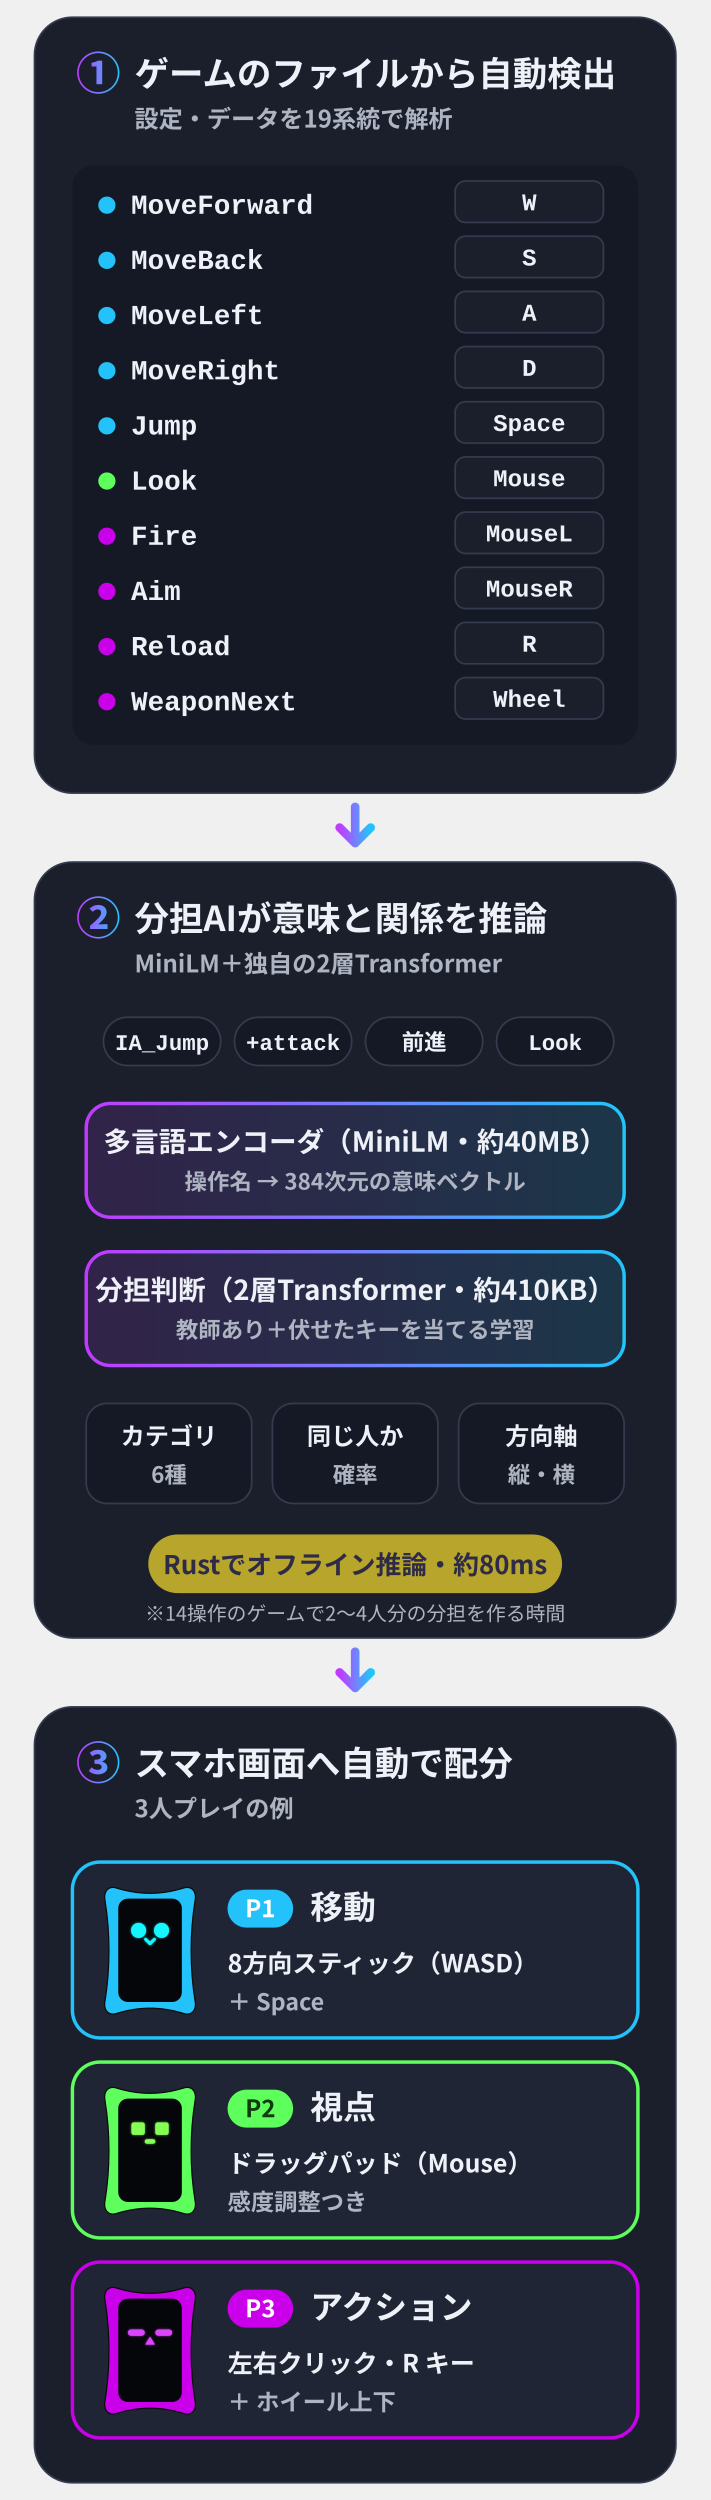
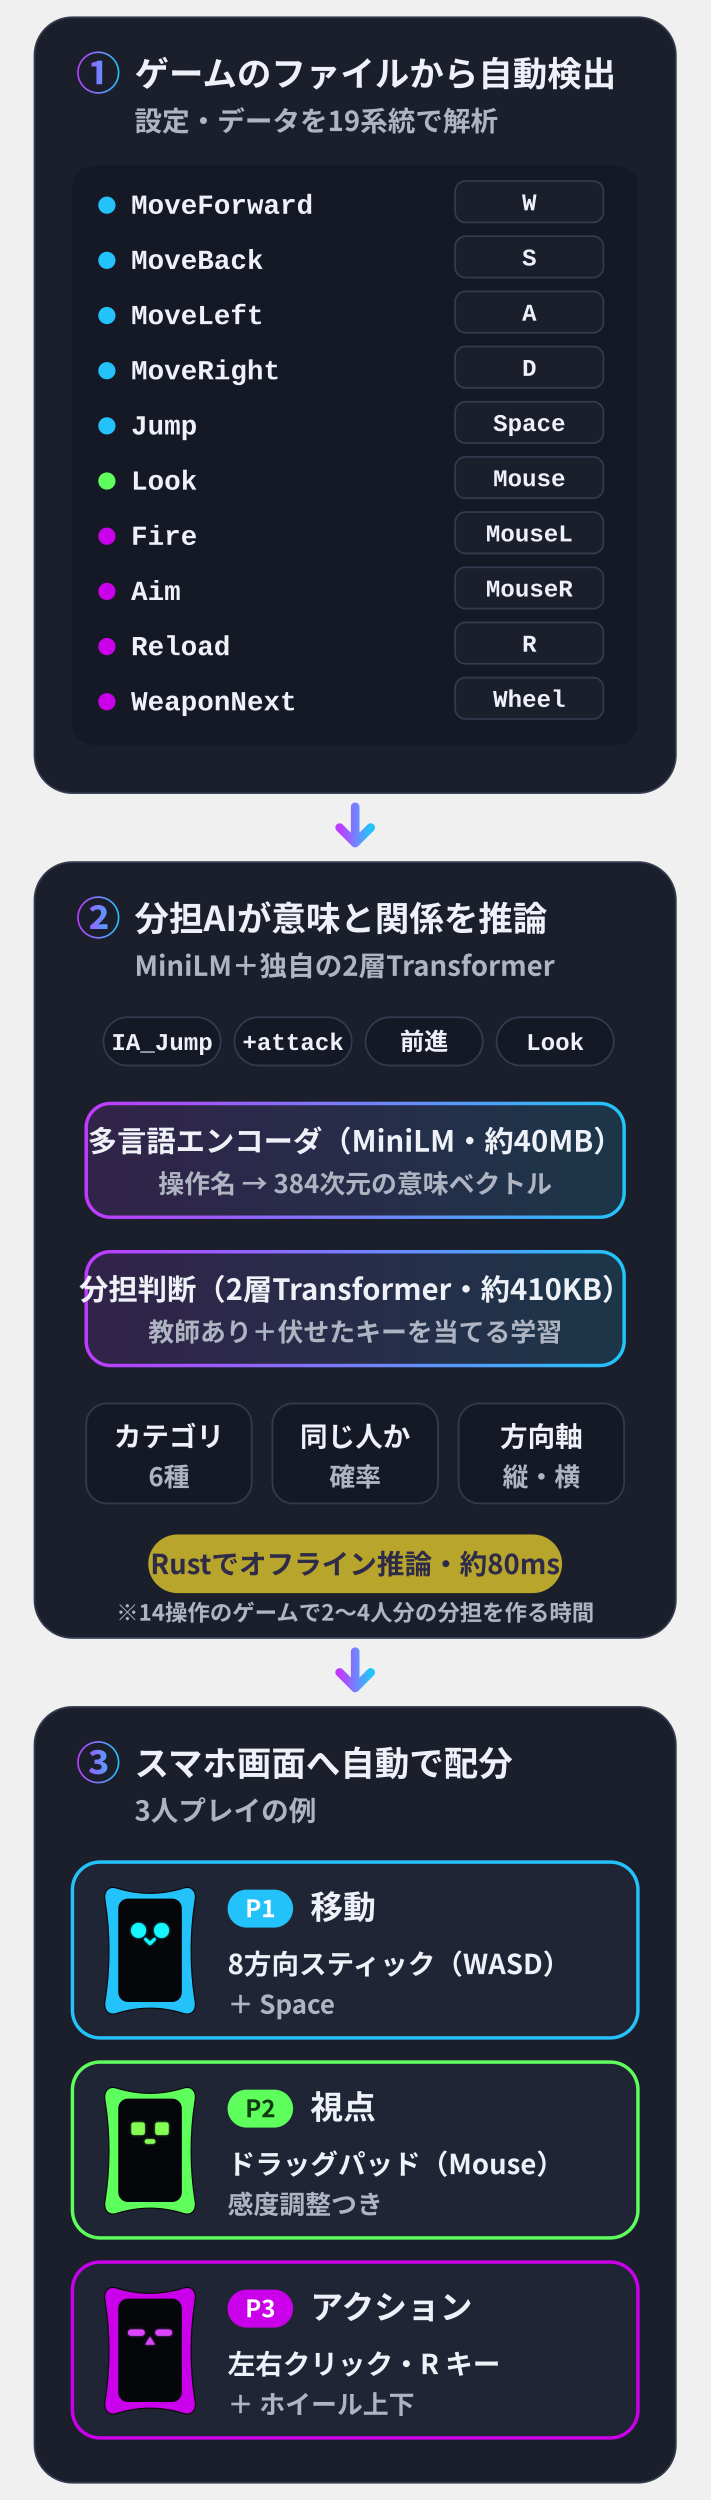
<svg xmlns="http://www.w3.org/2000/svg" viewBox="0 0 412 1450" width="412" height="1450" role="img">
  <defs>
    <filter id="glow" x="-30%" y="-30%" width="160%" height="160%">
      <feGaussianBlur stdDeviation="1.6" result="b" />
      <feMerge>
        <feMergeNode in="b" />
        <feMergeNode in="SourceGraphic" />
      </feMerge>
    </filter>
    <linearGradient id="brand" x1="0" y1="0" x2="1" y2="0">
      <stop offset="0" stop-color="#C03BFF" />
      <stop offset=".55" stop-color="#6F86FF" />
      <stop offset="1" stop-color="#22C4FA" />
    </linearGradient>
    <linearGradient id="bg" x1="0" y1="0" x2="1" y2="1">
      <stop offset="0" stop-color="#141827" />
      <stop offset="1" stop-color="#231B35" />
    </linearGradient>
    <style>
.jp{font-family:'Hiragino Sans','Hiragino Kaku Gothic ProN','Yu Gothic UI','Yu Gothic','Meiryo','Noto Sans JP','Noto Sans CJK JP',sans-serif}
.disp{font-family:Impact,Haettenschweiler,'Anton','Arial Narrow Bold','Arial Black',sans-serif}
+ .rnd{font-family:RcRounded,'Hiragino Maru Gothic ProN','Yu Gothic UI','Noto Sans JP',sans-serif}
+ .hand{font-family:RcHand,'Hiragino Maru Gothic ProN','Yu Gothic UI','Noto Sans JP',sans-serif}
.mono{font-family:ui-monospace,SFMono-Regular,'Cascadia Mono',Consolas,'Liberation Mono',monospace}

@keyframes bob{0%,100%{transform:translateY(0)}50%{transform:translateY(-5px)}}
@keyframes blink{0%,90%,100%{transform:scaleY(1)}94%{transform:scaleY(.12)}}
@keyframes flow{to{stroke-dashoffset:-28}}
@keyframes pulse{0%,100%{opacity:.55}50%{opacity:1}}
.bob{animation:bob 2.6s ease-in-out infinite}
.eyes{transform-box:fill-box;transform-origin:center;animation:blink 4.8s infinite}
.flow{stroke-dasharray:6 8;animation:flow 1.1s linear infinite}
.pulse{animation:pulse 2.4s ease-in-out infinite}
@media (prefers-reduced-motion:reduce){.bob,.eyes,.flow,.pulse{animation:none}}
</style>
  </defs>
  <g transform="translate(0 0)">
    <rect x="20" y="10" width="372" height="450" rx="22" fill="#1B1F2C" stroke="#343B4E" />
    <text x="44" y="52" class="jp" font-size="26" font-weight="900" fill="url(#brand)" text-anchor="start">①</text>
    <text x="78" y="50" class="jp" font-size="20" font-weight="900" fill="#EEF1F7" text-anchor="start">ゲームのファイルから自動検出</text>
-     <text x="78" y="74" class="jp" font-size="14" font-weight="600" fill="#AEB4C2" text-anchor="start">設定・データを19系統で解析</text>
+     <text x="78" y="76" class="jp" font-size="16" font-weight="700" fill="#AEB4C2" text-anchor="start">設定・データを19系統で解析</text>
  </g>
  <path d="M206.0 468V488M197.0 480l9 9 9-9" fill="none" stroke="url(#brand)" stroke-width="5" stroke-linecap="round" stroke-linejoin="round" />
  <g transform="translate(0 490)">
    <rect x="20" y="10" width="372" height="450" rx="22" fill="#1B1F2C" stroke="#343B4E" />
    <text x="44" y="52" class="jp" font-size="26" font-weight="900" fill="url(#brand)" text-anchor="start">②</text>
    <text x="78" y="50" class="jp" font-size="20" font-weight="900" fill="#EEF1F7" text-anchor="start">分担AIが意味と関係を推論</text>
-     <text x="78" y="74" class="jp" font-size="14" font-weight="600" fill="#AEB4C2" text-anchor="start">MiniLM＋独自の2層Transformer</text>
+     <text x="78" y="76" class="jp" font-size="16" font-weight="700" fill="#AEB4C2" text-anchor="start">MiniLM＋独自の2層Transformer</text>
  </g>
  <path d="M206.0 958V978M197.0 970l9 9 9-9" fill="none" stroke="url(#brand)" stroke-width="5" stroke-linecap="round" stroke-linejoin="round" />
  <g transform="translate(0 980)">
    <rect x="20" y="10" width="372" height="450" rx="22" fill="#1B1F2C" stroke="#343B4E" />
    <text x="44" y="52" class="jp" font-size="26" font-weight="900" fill="url(#brand)" text-anchor="start">③</text>
    <text x="78" y="50" class="jp" font-size="20" font-weight="900" fill="#EEF1F7" text-anchor="start">スマホ画面へ自動で配分</text>
-     <text x="78" y="74" class="jp" font-size="14" font-weight="600" fill="#AEB4C2" text-anchor="start">3人プレイの例</text>
+     <text x="78" y="76" class="jp" font-size="16" font-weight="700" fill="#AEB4C2" text-anchor="start">3人プレイの例</text>
  </g>
  <g transform="translate(0 0)">
    <rect x="42" y="96" width="328" height="336" rx="12" fill="#151925" />
    <circle cx="62" cy="119" r="5" fill="#24C2FA" />
    <text x="76" y="124" class="mono" font-size="16" font-weight="600" fill="#EEF1F7" text-anchor="start">MoveForward</text>
    <rect x="264" y="105" width="86" height="24" rx="6" fill="#1B1F2C" stroke="#343B4E" />
    <text x="307" y="122" class="mono" font-size="14" font-weight="700" fill="#EEF1F7" text-anchor="middle">W</text>
    <circle cx="62" cy="151" r="5" fill="#24C2FA" />
    <text x="76" y="156" class="mono" font-size="16" font-weight="600" fill="#EEF1F7" text-anchor="start">MoveBack</text>
    <rect x="264" y="137" width="86" height="24" rx="6" fill="#1B1F2C" stroke="#343B4E" />
    <text x="307" y="154" class="mono" font-size="14" font-weight="700" fill="#EEF1F7" text-anchor="middle">S</text>
    <circle cx="62" cy="183" r="5" fill="#24C2FA" />
    <text x="76" y="188" class="mono" font-size="16" font-weight="600" fill="#EEF1F7" text-anchor="start">MoveLeft</text>
    <rect x="264" y="169" width="86" height="24" rx="6" fill="#1B1F2C" stroke="#343B4E" />
    <text x="307" y="186" class="mono" font-size="14" font-weight="700" fill="#EEF1F7" text-anchor="middle">A</text>
    <circle cx="62" cy="215" r="5" fill="#24C2FA" />
    <text x="76" y="220" class="mono" font-size="16" font-weight="600" fill="#EEF1F7" text-anchor="start">MoveRight</text>
    <rect x="264" y="201" width="86" height="24" rx="6" fill="#1B1F2C" stroke="#343B4E" />
    <text x="307" y="218" class="mono" font-size="14" font-weight="700" fill="#EEF1F7" text-anchor="middle">D</text>
    <circle cx="62" cy="247" r="5" fill="#24C2FA" />
    <text x="76" y="252" class="mono" font-size="16" font-weight="600" fill="#EEF1F7" text-anchor="start">Jump</text>
    <rect x="264" y="233" width="86" height="24" rx="6" fill="#1B1F2C" stroke="#343B4E" />
    <text x="307" y="250" class="mono" font-size="14" font-weight="700" fill="#EEF1F7" text-anchor="middle">Space</text>
    <circle cx="62" cy="279" r="5" fill="#5EFF5D" />
    <text x="76" y="284" class="mono" font-size="16" font-weight="600" fill="#EEF1F7" text-anchor="start">Look</text>
    <rect x="264" y="265" width="86" height="24" rx="6" fill="#1B1F2C" stroke="#343B4E" />
    <text x="307" y="282" class="mono" font-size="14" font-weight="700" fill="#EEF1F7" text-anchor="middle">Mouse</text>
    <circle cx="62" cy="311" r="5" fill="#CB00EA" />
    <text x="76" y="316" class="mono" font-size="16" font-weight="600" fill="#EEF1F7" text-anchor="start">Fire</text>
    <rect x="264" y="297" width="86" height="24" rx="6" fill="#1B1F2C" stroke="#343B4E" />
    <text x="307" y="314" class="mono" font-size="14" font-weight="700" fill="#EEF1F7" text-anchor="middle">MouseL</text>
    <circle cx="62" cy="343" r="5" fill="#CB00EA" />
    <text x="76" y="348" class="mono" font-size="16" font-weight="600" fill="#EEF1F7" text-anchor="start">Aim</text>
    <rect x="264" y="329" width="86" height="24" rx="6" fill="#1B1F2C" stroke="#343B4E" />
    <text x="307" y="346" class="mono" font-size="14" font-weight="700" fill="#EEF1F7" text-anchor="middle">MouseR</text>
    <circle cx="62" cy="375" r="5" fill="#CB00EA" />
    <text x="76" y="380" class="mono" font-size="16" font-weight="600" fill="#EEF1F7" text-anchor="start">Reload</text>
    <rect x="264" y="361" width="86" height="24" rx="6" fill="#1B1F2C" stroke="#343B4E" />
    <text x="307" y="378" class="mono" font-size="14" font-weight="700" fill="#EEF1F7" text-anchor="middle">R</text>
    <circle cx="62" cy="407" r="5" fill="#CB00EA" />
    <text x="76" y="412" class="mono" font-size="16" font-weight="600" fill="#EEF1F7" text-anchor="start">WeaponNext</text>
    <rect x="264" y="393" width="86" height="24" rx="6" fill="#1B1F2C" stroke="#343B4E" />
    <text x="307" y="410" class="mono" font-size="14" font-weight="700" fill="#EEF1F7" text-anchor="middle">Wheel</text>
  </g>
  <g transform="translate(0 490)">
    <rect x="60" y="100" width="68" height="28" rx="14" fill="#151925" stroke="#343B4E" />
-     <text x="94" y="119" class="mono" font-size="13" font-weight="700" fill="#EEF1F7" text-anchor="middle">IA_Jump</text>
+     <text x="94" y="119" class="mono" font-size="14" font-weight="700" fill="#EEF1F7" text-anchor="middle">IA_Jump</text>
    <rect x="136" y="100" width="68" height="28" rx="14" fill="#151925" stroke="#343B4E" />
-     <text x="170" y="119" class="mono" font-size="13" font-weight="700" fill="#EEF1F7" text-anchor="middle">+attack</text>
+     <text x="170" y="119" class="mono" font-size="14" font-weight="700" fill="#EEF1F7" text-anchor="middle">+attack</text>
    <rect x="212" y="100" width="68" height="28" rx="14" fill="#151925" stroke="#343B4E" />
-     <text x="246" y="119" class="mono" font-size="13" font-weight="700" fill="#EEF1F7" text-anchor="middle">前進</text>
+     <text x="246" y="119" class="mono" font-size="14" font-weight="700" fill="#EEF1F7" text-anchor="middle">前進</text>
    <rect x="288" y="100" width="68" height="28" rx="14" fill="#151925" stroke="#343B4E" />
-     <text x="322" y="119" class="mono" font-size="13" font-weight="700" fill="#EEF1F7" text-anchor="middle">Look</text>
+     <text x="322" y="119" class="mono" font-size="14" font-weight="700" fill="#EEF1F7" text-anchor="middle">Look</text>
    <rect x="50" y="150" width="312" height="66" rx="14" fill="url(#brand)" opacity=".14" />
    <rect x="50" y="150" width="312" height="66" rx="14" fill="none" stroke="url(#brand)" stroke-width="2" />
-     <text x="206.0" y="178" class="jp" font-size="16" font-weight="900" fill="#EEF1F7" text-anchor="middle">多言語エンコーダ（MiniLM・約40MB）</text>
-     <text x="206.0" y="200" class="jp" font-size="13" font-weight="600" fill="#AEB4C2" text-anchor="middle">操作名 → 384次元の意味ベクトル</text>
+     <text x="206.0" y="178" class="jp" font-size="17" font-weight="900" fill="#EEF1F7" text-anchor="middle">多言語エンコーダ（MiniLM・約40MB）</text>
+     <text x="206.0" y="202" class="jp" font-size="15" font-weight="700" fill="#AEB4C2" text-anchor="middle">操作名 → 384次元の意味ベクトル</text>
    <rect x="50" y="236" width="312" height="66" rx="14" fill="url(#brand)" opacity=".14" />
    <rect x="50" y="236" width="312" height="66" rx="14" fill="none" stroke="url(#brand)" stroke-width="2" />
-     <text x="206.0" y="264" class="jp" font-size="16" font-weight="900" fill="#EEF1F7" text-anchor="middle">分担判断（2層Transformer・約410KB）</text>
-     <text x="206.0" y="286" class="jp" font-size="13" font-weight="600" fill="#AEB4C2" text-anchor="middle">教師あり＋伏せたキーを当てる学習</text>
+     <text x="206.0" y="264" class="jp" font-size="17" font-weight="900" fill="#EEF1F7" text-anchor="middle">分担判断（2層Transformer・約410KB）</text>
+     <text x="206.0" y="288" class="jp" font-size="15" font-weight="700" fill="#AEB4C2" text-anchor="middle">教師あり＋伏せたキーを当てる学習</text>
    <path d="M90 216V236" stroke="url(#brand)" stroke-width="2.5" class="flow" style="animation-delay:0.00s" />
    <path d="M148 216V236" stroke="url(#brand)" stroke-width="2.5" class="flow" style="animation-delay:0.15s" />
    <path d="M206 216V236" stroke="url(#brand)" stroke-width="2.5" class="flow" style="animation-delay:0.30s" />
    <path d="M264 216V236" stroke="url(#brand)" stroke-width="2.5" class="flow" style="animation-delay:0.45s" />
    <path d="M322 216V236" stroke="url(#brand)" stroke-width="2.5" class="flow" style="animation-delay:0.60s" />
    <rect x="50" y="324" width="96" height="58" rx="12" fill="#151925" stroke="#343B4E" />
-     <text x="98" y="348" class="jp" font-size="14" font-weight="800" fill="#EEF1F7" text-anchor="middle">カテゴリ</text>
-     <text x="98" y="370" class="jp" font-size="13" font-weight="600" fill="#AEB4C2" text-anchor="middle">6種</text>
+     <text x="98" y="349" class="jp" font-size="16" font-weight="800" fill="#EEF1F7" text-anchor="middle">カテゴリ</text>
+     <text x="98" y="372" class="jp" font-size="15" font-weight="700" fill="#AEB4C2" text-anchor="middle">6種</text>
    <rect x="158" y="324" width="96" height="58" rx="12" fill="#151925" stroke="#343B4E" />
-     <text x="206" y="348" class="jp" font-size="14" font-weight="800" fill="#EEF1F7" text-anchor="middle">同じ人か</text>
-     <text x="206" y="370" class="jp" font-size="13" font-weight="600" fill="#AEB4C2" text-anchor="middle">確率</text>
+     <text x="206" y="349" class="jp" font-size="16" font-weight="800" fill="#EEF1F7" text-anchor="middle">同じ人か</text>
+     <text x="206" y="372" class="jp" font-size="15" font-weight="700" fill="#AEB4C2" text-anchor="middle">確率</text>
    <rect x="266" y="324" width="96" height="58" rx="12" fill="#151925" stroke="#343B4E" />
-     <text x="314" y="348" class="jp" font-size="14" font-weight="800" fill="#EEF1F7" text-anchor="middle">方向軸</text>
-     <text x="314" y="370" class="jp" font-size="13" font-weight="600" fill="#AEB4C2" text-anchor="middle">縦・横</text>
+     <text x="314" y="349" class="jp" font-size="16" font-weight="800" fill="#EEF1F7" text-anchor="middle">方向軸</text>
+     <text x="314" y="372" class="jp" font-size="15" font-weight="700" fill="#AEB4C2" text-anchor="middle">縦・横</text>
    <rect x="86.0" y="400" width="240" height="34" rx="17" fill="#C9B42C" opacity=".9" />
-     <text x="206.0" y="423" class="jp" font-size="15" font-weight="900" fill="#2E2B48" text-anchor="middle">Rustでオフライン推論・約80ms</text>
-     <text x="206.0" y="450" class="jp" font-size="11.5" font-weight="500" fill="#AEB4C2" text-anchor="middle">※14操作のゲームで2〜4人分の分担を作る時間</text>
+     <text x="206.0" y="423" class="jp" font-size="16" font-weight="900" fill="#2E2B48" text-anchor="middle">Rustでオフライン推論・約80ms</text>
+     <text x="206.0" y="450" class="jp" font-size="13" font-weight="600" fill="#AEB4C2" text-anchor="middle">※14操作のゲームで2〜4人分の分担を作る時間</text>
  </g>
  <g transform="translate(0 980)">
    <rect x="42" y="100" width="328" height="102" rx="16" fill="#202535" stroke="#24C2FA" stroke-width="2" />
    <g transform="translate(61.4 113.0) scale(0.5125)">
      <g class="bob" style="animation-delay:0.00s">
        <path d="M12 4C38 12 62 12 88 4C97 1 103 8 101 18C95 55 95 95 101 132C103 142 97 149 88 146C62 138 38 138 12 146C3 149-3 142-1 132C5 95 5 55-1 18C-3 8 3 1 12 4Z" fill="#24C2FA" stroke="#0A0A0A" stroke-width="1.4" />
        <rect x="14" y="16" width="72" height="117" rx="11" fill="#05060A" />
        <g filter="url(#glow)" transform="translate(0 6)">
          <g class="eyes" style="animation-delay:0.00s">
            <circle cx="37" cy="46" r="8.5" fill="#19F6FF" />
            <circle cx="63" cy="46" r="8.5" fill="#19F6FF" />
          </g>
          <path d="M45 56l5 5 5-5" fill="none" stroke="#19F6FF" stroke-width="3.4" stroke-linecap="round" stroke-linejoin="round" />
        </g>
      </g>
    </g>
    <rect x="132" y="116" width="38" height="22" rx="11" fill="#24C2FA" />
    <text x="151" y="132" class="jp" font-size="14" font-weight="900" fill="#FFFFFF" text-anchor="middle">P1</text>
    <text x="180" y="133" class="jp" font-size="19" font-weight="900" fill="#EEF1F7" text-anchor="start">移動</text>
-     <text x="132" y="164" class="jp" font-size="14.5" font-weight="700" fill="#EEF1F7" text-anchor="start">8方向スティック（WASD）</text>
-     <text x="132" y="186" class="jp" font-size="13.5" font-weight="600" fill="#AEB4C2" text-anchor="start">＋ Space</text>
+     <text x="132" y="165" class="jp" font-size="16" font-weight="700" fill="#EEF1F7" text-anchor="start">8方向スティック（WASD）</text>
+     <text x="132" y="188" class="jp" font-size="15" font-weight="700" fill="#AEB4C2" text-anchor="start">＋ Space</text>
    <rect x="42" y="216" width="328" height="102" rx="16" fill="#202535" stroke="#5EFF5D" stroke-width="2" />
    <g transform="translate(61.4 229.0) scale(0.5125)">
      <g class="bob" style="animation-delay:0.40s">
        <path d="M12 4C38 12 62 12 88 4C97 1 103 8 101 18C95 55 95 95 101 132C103 142 97 149 88 146C62 138 38 138 12 146C3 149-3 142-1 132C5 95 5 55-1 18C-3 8 3 1 12 4Z" fill="#5EFF5D" stroke="#0A0A0A" stroke-width="1.4" />
        <rect x="14" y="16" width="72" height="117" rx="11" fill="#05060A" />
        <g filter="url(#glow)" transform="translate(0 6)">
          <g class="eyes" style="animation-delay:0.68s">
            <rect x="29" y="37" width="15" height="14" rx="2.5" fill="#86FF55" />
            <rect x="56" y="37" width="15" height="14" rx="2.5" fill="#86FF55" />
          </g>
          <rect x="44" y="56" width="12" height="5" rx="2.5" fill="#86FF55" />
        </g>
      </g>
    </g>
    <rect x="132" y="232" width="38" height="22" rx="11" fill="#5EFF5D" />
    <text x="151" y="248" class="jp" font-size="14" font-weight="900" fill="#103B10" text-anchor="middle">P2</text>
    <text x="180" y="249" class="jp" font-size="19" font-weight="900" fill="#EEF1F7" text-anchor="start">視点</text>
-     <text x="132" y="280" class="jp" font-size="14.5" font-weight="700" fill="#EEF1F7" text-anchor="start">ドラッグパッド（Mouse）</text>
-     <text x="132" y="302" class="jp" font-size="13.5" font-weight="600" fill="#AEB4C2" text-anchor="start">感度調整つき</text>
+     <text x="132" y="281" class="jp" font-size="16" font-weight="700" fill="#EEF1F7" text-anchor="start">ドラッグパッド（Mouse）</text>
+     <text x="132" y="304" class="jp" font-size="15" font-weight="700" fill="#AEB4C2" text-anchor="start">感度調整つき</text>
    <rect x="42" y="332" width="328" height="102" rx="16" fill="#202535" stroke="#CB00EA" stroke-width="2" />
    <g transform="translate(61.4 345.0) scale(0.5125)">
      <g class="bob" style="animation-delay:0.80s">
        <path d="M12 4C38 12 62 12 88 4C97 1 103 8 101 18C95 55 95 95 101 132C103 142 97 149 88 146C62 138 38 138 12 146C3 149-3 142-1 132C5 95 5 55-1 18C-3 8 3 1 12 4Z" fill="#CB00EA" stroke="#0A0A0A" stroke-width="1.4" />
        <rect x="14" y="16" width="72" height="117" rx="11" fill="#05060A" />
        <g filter="url(#glow)" transform="translate(0 6)">
          <g class="eyes" style="animation-delay:1.36s">
            <rect x="25" y="45" width="19" height="7" rx="3.5" fill="#DC45FF" />
            <rect x="56" y="45" width="19" height="7" rx="3.5" fill="#DC45FF" />
          </g>
          <path d="M50 53l-5.5 9h11z" fill="#DC45FF" />
        </g>
      </g>
    </g>
    <rect x="132" y="348" width="38" height="22" rx="11" fill="#CB00EA" />
    <text x="151" y="364" class="jp" font-size="14" font-weight="900" fill="#FFFFFF" text-anchor="middle">P3</text>
    <text x="180" y="365" class="jp" font-size="19" font-weight="900" fill="#EEF1F7" text-anchor="start">アクション</text>
-     <text x="132" y="396" class="jp" font-size="14.5" font-weight="700" fill="#EEF1F7" text-anchor="start">左右クリック・R キー</text>
-     <text x="132" y="418" class="jp" font-size="13.5" font-weight="600" fill="#AEB4C2" text-anchor="start">＋ ホイール上下</text>
+     <text x="132" y="397" class="jp" font-size="16" font-weight="700" fill="#EEF1F7" text-anchor="start">左右クリック・R キー</text>
+     <text x="132" y="420" class="jp" font-size="15" font-weight="700" fill="#AEB4C2" text-anchor="start">＋ ホイール上下</text>
  </g>
</svg>
